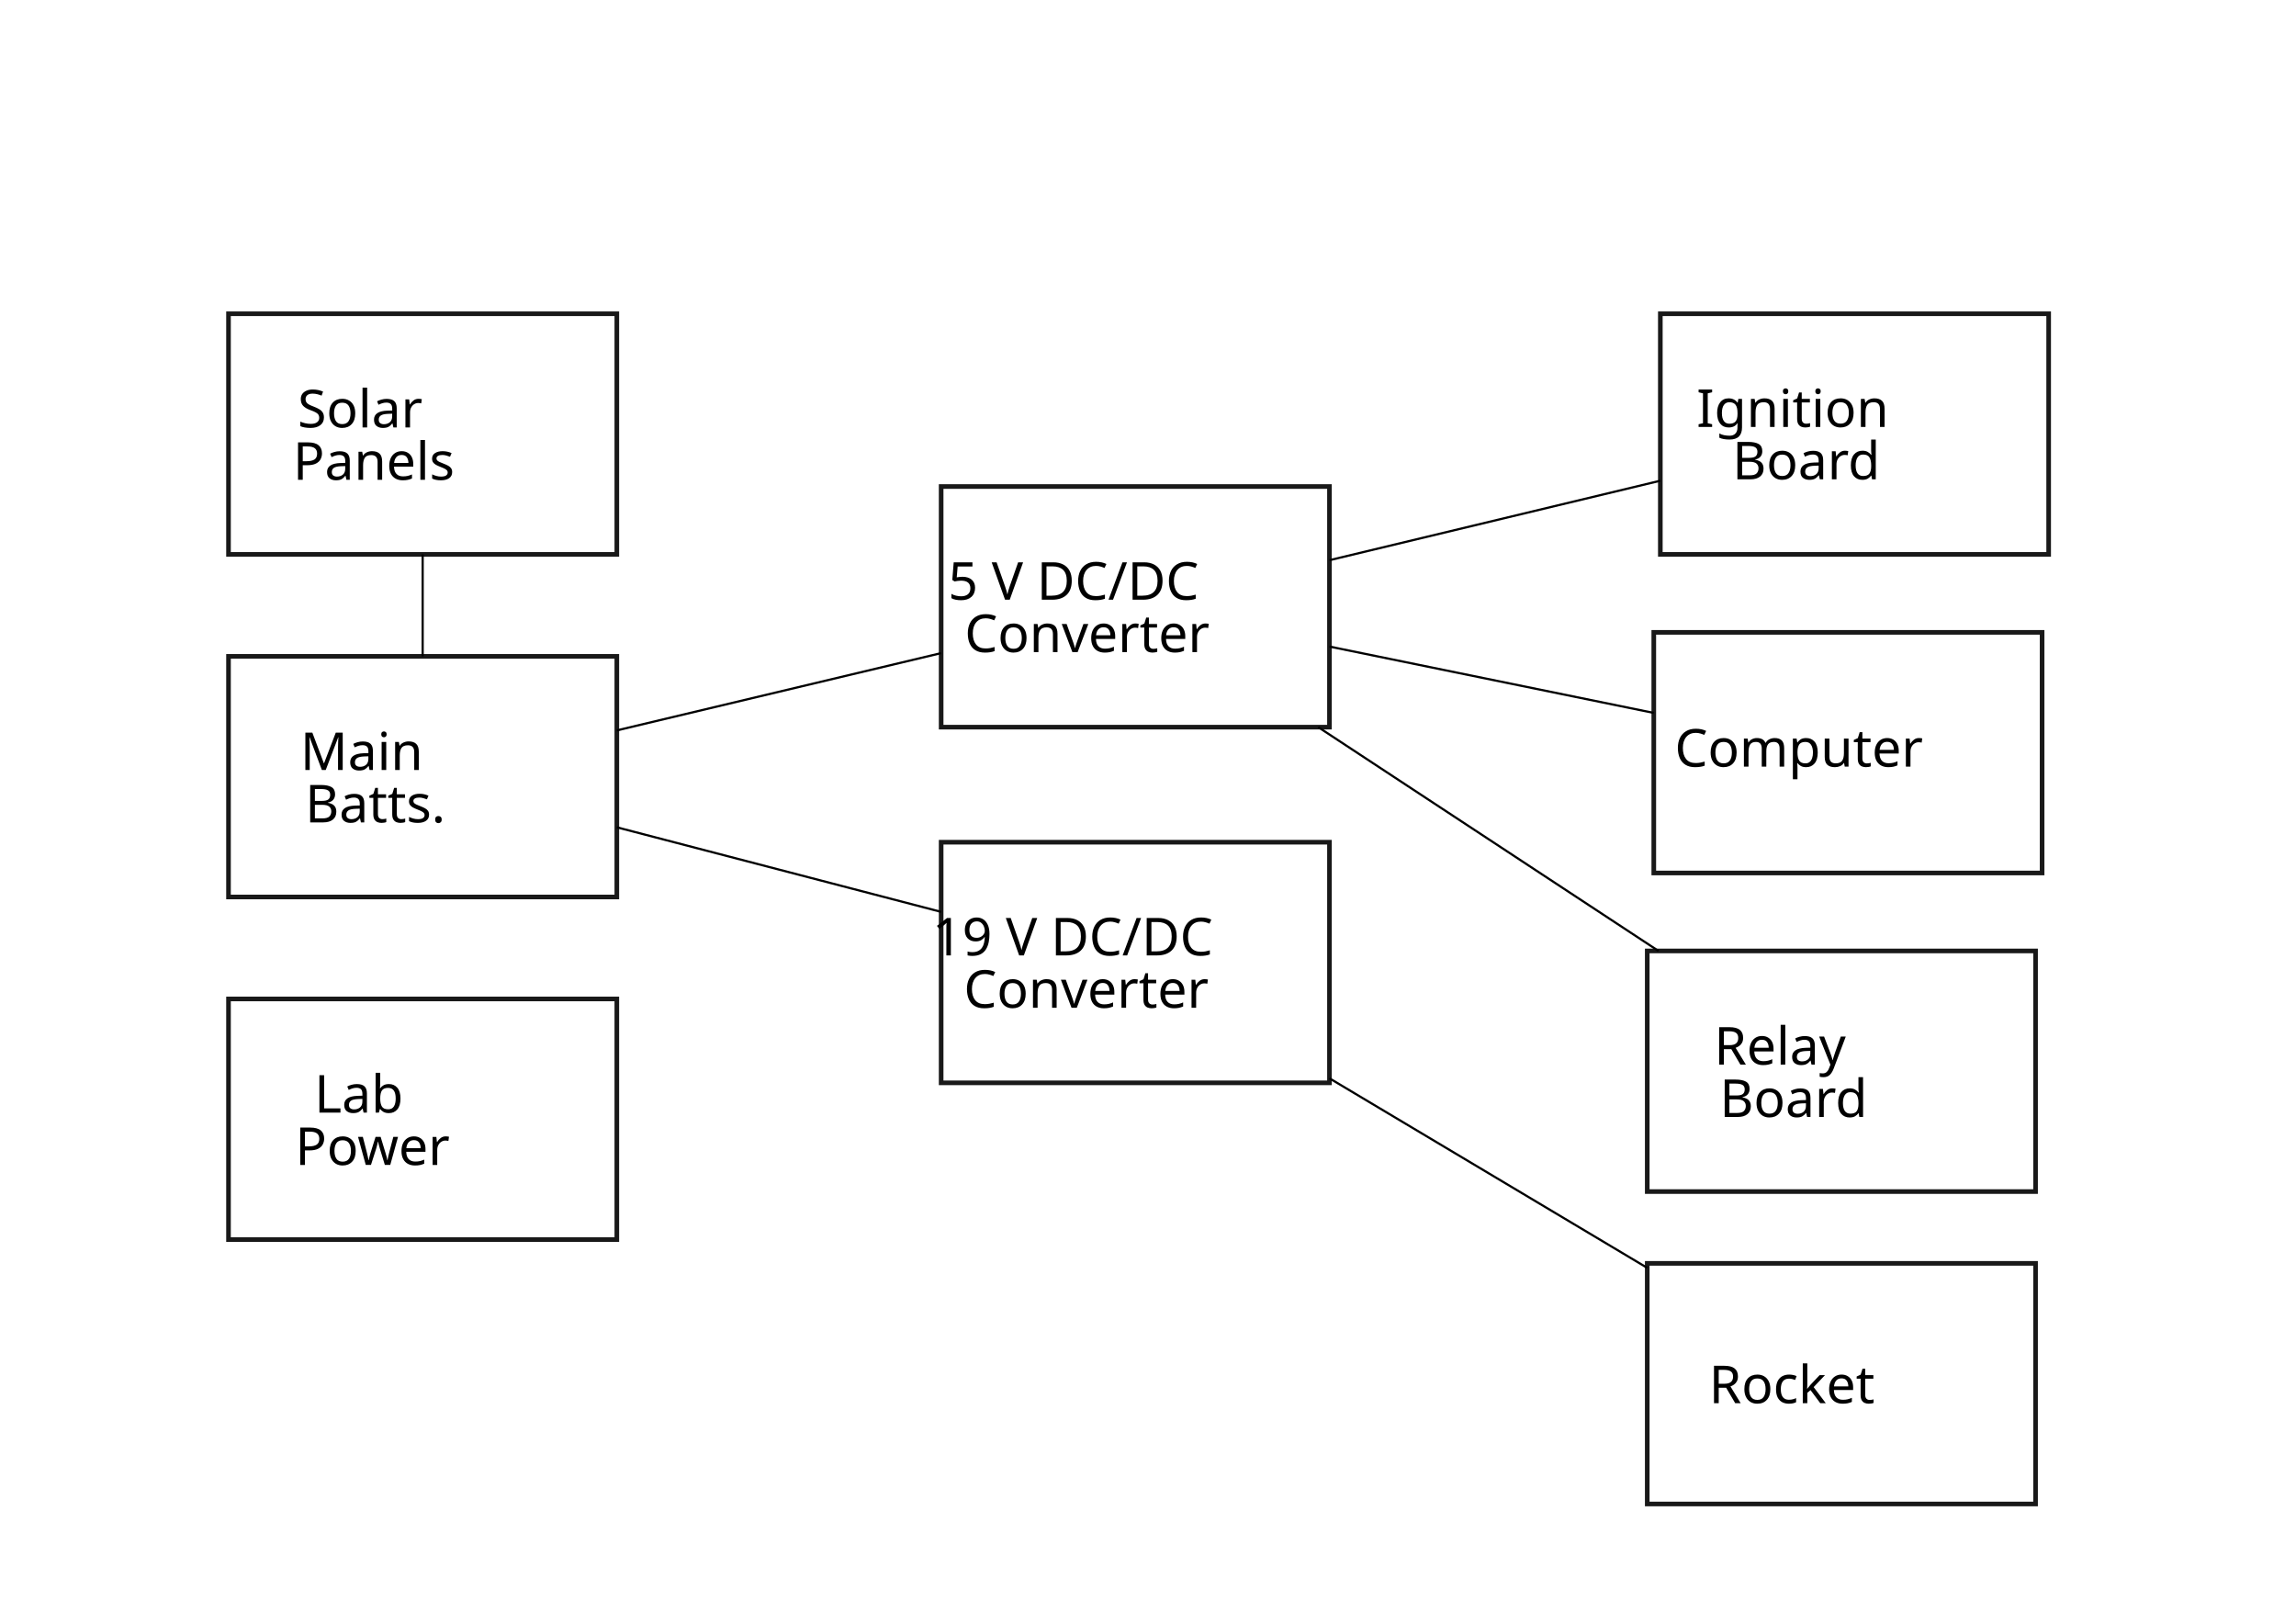
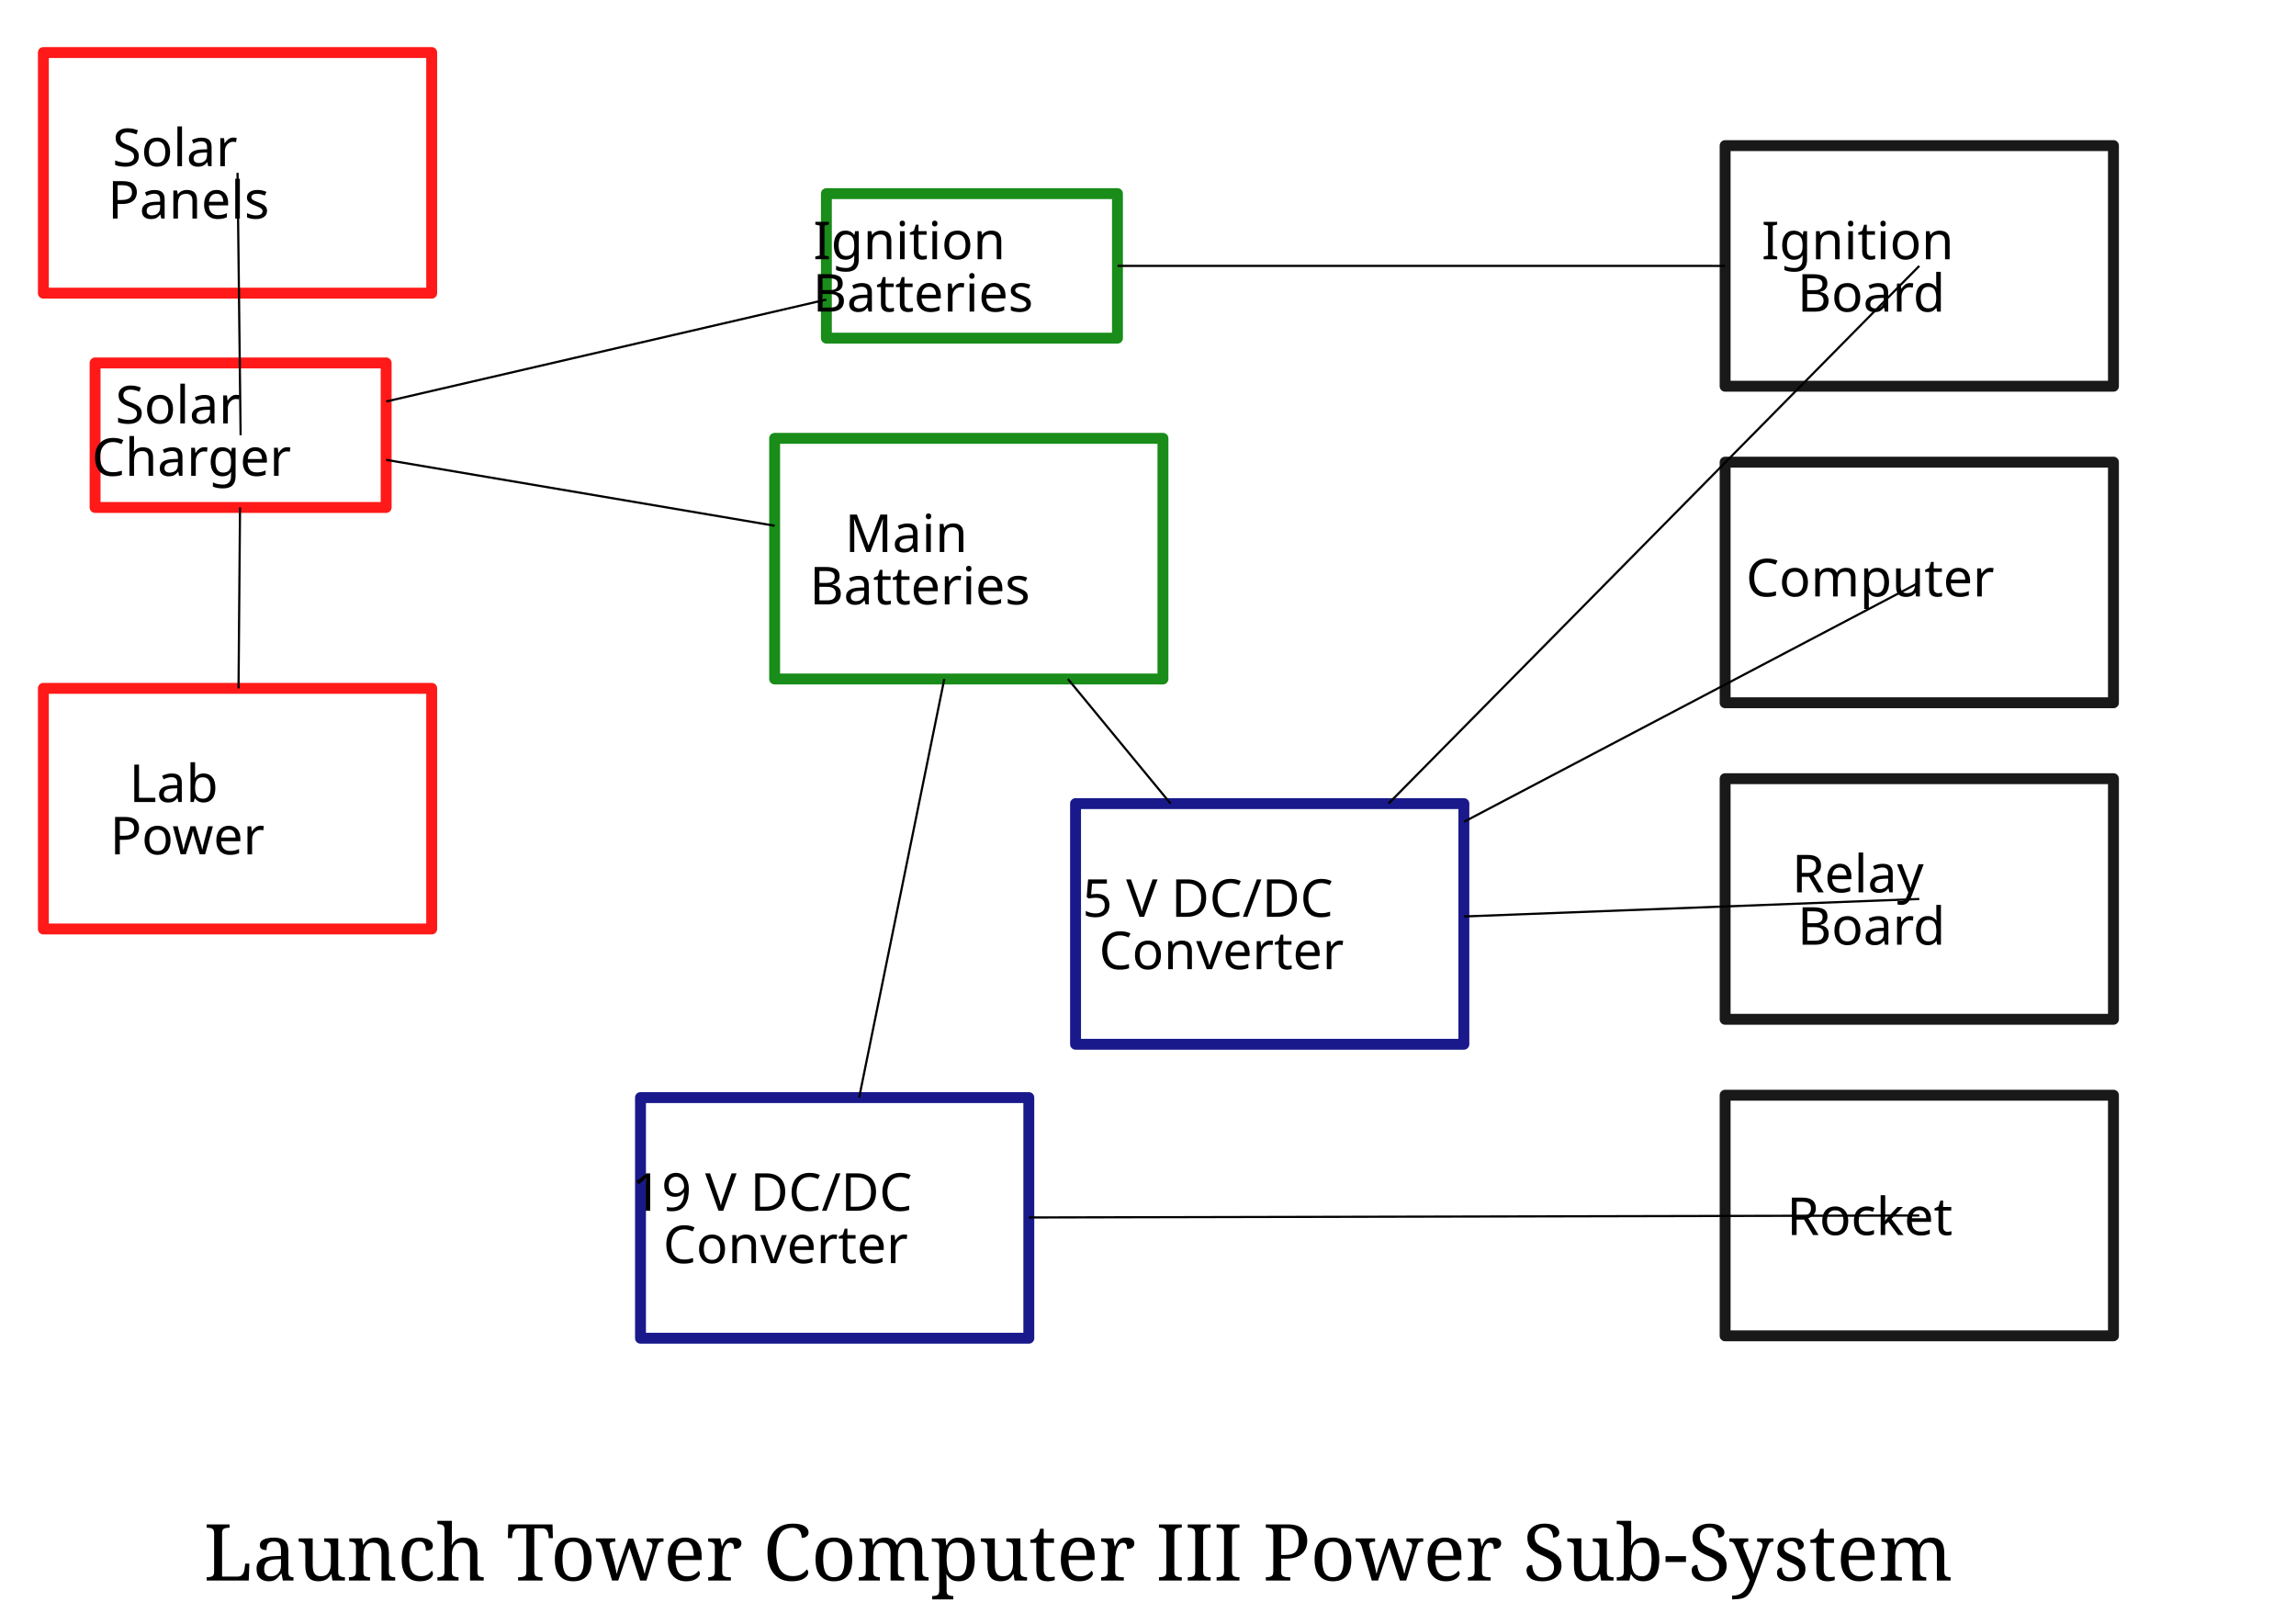
<svg xmlns="http://www.w3.org/2000/svg" width="1052.362" height="744.094" id="svg2" version="1.1">
  <defs id="defs4" />
  <g id="layer1" transform="translate(0,-308.2677)">
-     <g id="g3860" transform="translate(12,29)">
-       <rect y="423.055" x="92.733" height="110.272" width="177.986" id="rect2985" style="opacity:0.9;fill:none;stroke:#000000;stroke-width:2.118;stroke-linecap:butt;stroke-linejoin:miter;stroke-miterlimit:4;stroke-opacity:1;stroke-dasharray:none;stroke-dashoffset:0" />
-       <text id="text3755" y="475.139" x="181.141" style="font-size:24px;font-style:normal;font-variant:normal;font-weight:normal;font-stretch:normal;text-align:center;line-height:100%;letter-spacing:0px;word-spacing:0px;writing-mode:lr-tb;text-anchor:middle;fill:#000000;fill-opacity:1;stroke:none;font-family:Sans;-inkscape-font-specification:Sans" xml:space="preserve">
-         <tspan y="475.139" x="181.141" id="tspan3757">Solar</tspan>
-         <tspan id="tspan3759" y="499.139" x="181.141">Panels</tspan>
+     <g id="g4067" transform="translate(61.60409,145.3163)">
+       <rect y="531.226" x="431.37" height="110.272" width="177.986" id="rect2985-5" style="opacity:0.9;fill:none;stroke:#000080;stroke-width:5;stroke-linecap:butt;stroke-linejoin:round;stroke-miterlimit:4;stroke-opacity:1;stroke-dasharray:none;stroke-dashoffset:0" />
+       <text id="text3755-7" y="583.099" x="520.1" style="font-size:24px;font-style:normal;font-variant:normal;font-weight:normal;font-stretch:normal;text-align:center;line-height:100%;letter-spacing:0px;word-spacing:0px;writing-mode:lr-tb;text-anchor:middle;fill:#000000;fill-opacity:1;stroke:none;font-family:Sans;-inkscape-font-specification:Sans" xml:space="preserve">
+         <tspan id="tspan3759-9" y="583.099" x="520.1">5 V DC/DC</tspan>
+         <tspan id="tspan3854" y="607.099" x="520.1">Converter</tspan>
      </text>
    </g>
-     <g id="g3878" transform="translate(19,29)">
-       <rect style="opacity:0.9;fill:none;stroke:#000000;stroke-width:2.118;stroke-linecap:butt;stroke-linejoin:miter;stroke-miterlimit:4;stroke-opacity:1;stroke-dasharray:none;stroke-dashoffset:0" id="rect3761" width="177.986" height="110.272" x="85.733" y="737.055" />
-       <text xml:space="preserve" style="font-size:24px;font-style:normal;font-variant:normal;font-weight:normal;font-stretch:normal;text-align:center;line-height:100%;letter-spacing:0px;word-spacing:0px;writing-mode:lr-tb;text-anchor:middle;fill:#000000;fill-opacity:1;stroke:none;font-family:Sans;-inkscape-font-specification:Sans" x="173.56" y="789.139" id="text3763">
-         <tspan x="173.56" y="789.139" id="tspan3767">Lab</tspan>
-         <tspan id="tspan3771" x="173.56" y="813.139">Power</tspan>
+     <g id="g4061" transform="translate(-137.8,117.0321)">
+       <rect y="694.226" x="431.37" height="110.272" width="177.986" id="rect2985-4" style="opacity:0.9;fill:none;stroke:#000080;stroke-width:5;stroke-linecap:butt;stroke-linejoin:round;stroke-miterlimit:4;stroke-opacity:1;stroke-dasharray:none;stroke-dashoffset:0" />
+       <text id="text3755-6" y="746.099" x="519.707" style="font-size:24px;font-style:normal;font-variant:normal;font-weight:normal;font-stretch:normal;text-align:center;line-height:100%;letter-spacing:0px;word-spacing:0px;writing-mode:lr-tb;text-anchor:middle;fill:#000000;fill-opacity:1;stroke:none;font-family:Sans;-inkscape-font-specification:Sans" xml:space="preserve">
+         <tspan id="tspan3759-6" y="746.099" x="519.707">19 V DC/DC</tspan>
+         <tspan id="tspan3858" y="770.099" x="519.707">Converter</tspan>
      </text>
    </g>
-     <g id="g3866" transform="translate(19,36)">
-       <rect style="opacity:0.9;fill:none;stroke:#000000;stroke-width:2.118;stroke-linecap:butt;stroke-linejoin:miter;stroke-miterlimit:4;stroke-opacity:1;stroke-dasharray:none;stroke-dashoffset:0" id="rect3773" width="177.986" height="110.272" x="85.733" y="573.055" />
-       <text xml:space="preserve" style="font-size:24px;font-style:normal;font-variant:normal;font-weight:normal;font-stretch:normal;text-align:center;line-height:100%;letter-spacing:0px;word-spacing:0px;writing-mode:lr-tb;text-anchor:middle;fill:#000000;fill-opacity:1;stroke:none;font-family:Sans;-inkscape-font-specification:Sans" x="174.849" y="625.139" id="text3775">
-         <tspan x="174.849" y="625.139" id="tspan3779">Main</tspan>
-         <tspan id="tspan3783" x="174.849" y="649.139">Batts.</tspan>
+     <g id="g4299">
+       <rect y="374.994" x="790.705" height="110.272" width="177.986" id="rect2985-5-6" style="opacity:0.9;fill:none;stroke:#000000;stroke-width:5;stroke-linecap:butt;stroke-linejoin:round;stroke-miterlimit:4;stroke-opacity:1;stroke-dasharray:none;stroke-dashoffset:0" />
+       <text id="text3755-7-3" y="427.077" x="879.552" style="font-size:24px;font-style:normal;font-variant:normal;font-weight:normal;font-stretch:normal;text-align:center;line-height:100%;letter-spacing:0px;word-spacing:0px;writing-mode:lr-tb;text-anchor:middle;fill:#000000;fill-opacity:1;stroke:none;font-family:Sans;-inkscape-font-specification:Sans" xml:space="preserve">
+         <tspan id="tspan3854-3" y="427.077" x="879.552">Ignition</tspan>
+         <tspan y="451.077" x="879.552" id="tspan3922">Board</tspan>
      </text>
    </g>
-     <g id="g3872" transform="translate(13.36322,29)">
-       <rect y="502.226" x="418.007" height="110.272" width="177.986" id="rect2985-5" style="opacity:0.9;fill:none;stroke:#000000;stroke-width:2.118;stroke-linecap:butt;stroke-linejoin:miter;stroke-miterlimit:4;stroke-opacity:1;stroke-dasharray:none;stroke-dashoffset:0" />
-       <text id="text3755-7" y="554.099" x="506.736" style="font-size:24px;font-style:normal;font-variant:normal;font-weight:normal;font-stretch:normal;text-align:center;line-height:100%;letter-spacing:0px;word-spacing:0px;writing-mode:lr-tb;text-anchor:middle;fill:#000000;fill-opacity:1;stroke:none;font-family:Sans;-inkscape-font-specification:Sans" xml:space="preserve">
-         <tspan id="tspan3759-9" y="554.099" x="506.736">5 V DC/DC</tspan>
-         <tspan id="tspan3854" y="578.099" x="506.736">Converter</tspan>
+     <g id="g4305">
+       <rect y="520.051" x="790.705" height="110.272" width="177.986" id="rect2985-5-6-7" style="opacity:0.9;fill:none;stroke:#000000;stroke-width:5;stroke-linecap:butt;stroke-linejoin:round;stroke-miterlimit:4;stroke-opacity:1;stroke-dasharray:none;stroke-dashoffset:0" />
+       <text id="text3755-7-3-4" y="581.597" x="879.036" style="font-size:24px;font-style:normal;font-variant:normal;font-weight:normal;font-stretch:normal;text-align:center;line-height:100%;letter-spacing:0px;word-spacing:0px;writing-mode:lr-tb;text-anchor:middle;fill:#000000;fill-opacity:1;stroke:none;font-family:Sans;-inkscape-font-specification:Sans" xml:space="preserve">
+         <tspan y="581.597" x="879.036" id="tspan3922-7">Computer</tspan>
      </text>
    </g>
-     <g id="g3884" transform="translate(30.36322,29)">
-       <rect y="665.226" x="401.007" height="110.272" width="177.986" id="rect2985-4" style="opacity:0.9;fill:none;stroke:#000000;stroke-width:2.118;stroke-linecap:butt;stroke-linejoin:miter;stroke-miterlimit:4;stroke-opacity:1;stroke-dasharray:none;stroke-dashoffset:0" />
-       <text id="text3755-6" y="717.099" x="489.344" style="font-size:24px;font-style:normal;font-variant:normal;font-weight:normal;font-stretch:normal;text-align:center;line-height:100%;letter-spacing:0px;word-spacing:0px;writing-mode:lr-tb;text-anchor:middle;fill:#000000;fill-opacity:1;stroke:none;font-family:Sans;-inkscape-font-specification:Sans" xml:space="preserve">
-         <tspan id="tspan3759-6" y="717.099" x="489.344">19 V DC/DC</tspan>
-         <tspan id="tspan3858" y="741.099" x="489.344">Converter</tspan>
+     <g id="g4310">
+       <rect y="665.108" x="790.705" height="110.272" width="177.986" id="rect2985-5-6-73" style="opacity:0.9;fill:none;stroke:#000000;stroke-width:5;stroke-linecap:butt;stroke-linejoin:round;stroke-miterlimit:4;stroke-opacity:1;stroke-dasharray:none;stroke-dashoffset:0" />
+       <text id="text3755-7-3-3" y="717.191" x="879.611" style="font-size:24px;font-style:normal;font-variant:normal;font-weight:normal;font-stretch:normal;text-align:center;line-height:100%;letter-spacing:0px;word-spacing:0px;writing-mode:lr-tb;text-anchor:middle;fill:#000000;fill-opacity:1;stroke:none;font-family:Sans;-inkscape-font-specification:Sans" xml:space="preserve">
+         <tspan id="tspan3854-3-0" y="717.191" x="879.611">Relay</tspan>
+         <tspan y="741.191" x="879.611" id="tspan3922-1">Board</tspan>
      </text>
    </g>
-     <g id="g3924" transform="translate(343,-50.17072)">
-       <rect y="502.226" x="418.007" height="110.272" width="177.986" id="rect2985-5-6" style="opacity:0.9;fill:none;stroke:#000000;stroke-width:2.118;stroke-linecap:butt;stroke-linejoin:miter;stroke-miterlimit:4;stroke-opacity:1;stroke-dasharray:none;stroke-dashoffset:0" />
-       <text id="text3755-7-3" y="554.099" x="506.736" style="font-size:24px;font-style:normal;font-variant:normal;font-weight:normal;font-stretch:normal;text-align:center;line-height:100%;letter-spacing:0px;word-spacing:0px;writing-mode:lr-tb;text-anchor:middle;fill:#000000;fill-opacity:1;stroke:none;font-family:Sans;-inkscape-font-specification:Sans" xml:space="preserve">
-         <tspan id="tspan3854-3" y="554.099" x="506.736">Ignition</tspan>
-         <tspan y="578.099" x="506.736" id="tspan3922">Board</tspan>
+     <g id="g4316">
+       <rect y="810.165" x="790.705" height="110.272" width="177.986" id="rect2985-5-6-73-6" style="opacity:0.9;fill:none;stroke:#000000;stroke-width:5;stroke-linecap:butt;stroke-linejoin:round;stroke-miterlimit:4;stroke-opacity:1;stroke-dasharray:none;stroke-dashoffset:0" />
+       <text id="text3755-7-3-3-6" y="874.248" x="878.814" style="font-size:24px;font-style:normal;font-variant:normal;font-weight:normal;font-stretch:normal;text-align:center;line-height:100%;letter-spacing:0px;word-spacing:0px;writing-mode:lr-tb;text-anchor:middle;fill:#000000;fill-opacity:1;stroke:none;font-family:Sans;-inkscape-font-specification:Sans" xml:space="preserve">
+         <tspan y="874.248" x="878.814" id="tspan3922-1-7">Rocket</tspan>
      </text>
    </g>
-     <g id="g3980" transform="translate(18,-44.17071)">
-       <rect y="642.226" x="740.007" height="110.272" width="177.986" id="rect2985-5-6-7" style="opacity:0.9;fill:none;stroke:#000000;stroke-width:2.118;stroke-linecap:butt;stroke-linejoin:miter;stroke-miterlimit:4;stroke-opacity:1;stroke-dasharray:none;stroke-dashoffset:0" />
-       <text id="text3755-7-3-4" y="703.772" x="828.338" style="font-size:24px;font-style:normal;font-variant:normal;font-weight:normal;font-stretch:normal;text-align:center;line-height:100%;letter-spacing:0px;word-spacing:0px;writing-mode:lr-tb;text-anchor:middle;fill:#000000;fill-opacity:1;stroke:none;font-family:Sans;-inkscape-font-specification:Sans" xml:space="preserve">
-         <tspan y="703.772" x="828.338" id="tspan3922-7">Computer</tspan>
+     <g id="g4237">
+       <rect y="332.342" x="19.88" height="110.272" width="177.986" id="rect2985" style="opacity:0.9;fill:none;stroke:#ff0000;stroke-width:5;stroke-linecap:butt;stroke-linejoin:round;stroke-miterlimit:4;stroke-opacity:1;stroke-dasharray:none;stroke-dashoffset:0" />
+       <text id="text3755" y="384.425" x="108.288" style="font-size:24px;font-style:normal;font-variant:normal;font-weight:normal;font-stretch:normal;text-align:center;line-height:100%;letter-spacing:0px;word-spacing:0px;writing-mode:lr-tb;text-anchor:middle;fill:#000000;fill-opacity:1;stroke:none;font-family:Sans;-inkscape-font-specification:Sans" xml:space="preserve">
+         <tspan y="384.425" x="108.288" id="tspan3757">Solar</tspan>
+         <tspan id="tspan3759" y="408.425" x="108.288">Panels</tspan>
      </text>
    </g>
-     <g id="g4019" transform="translate(17,-42.17071)">
-       <rect y="786.226" x="738.007" height="110.272" width="177.986" id="rect2985-5-6-73" style="opacity:0.9;fill:none;stroke:#000000;stroke-width:2.118;stroke-linecap:butt;stroke-linejoin:miter;stroke-miterlimit:4;stroke-opacity:1;stroke-dasharray:none;stroke-dashoffset:0" />
-       <text id="text3755-7-3-3" y="838.309" x="826.912" style="font-size:24px;font-style:normal;font-variant:normal;font-weight:normal;font-stretch:normal;text-align:center;line-height:100%;letter-spacing:0px;word-spacing:0px;writing-mode:lr-tb;text-anchor:middle;fill:#000000;fill-opacity:1;stroke:none;font-family:Sans;-inkscape-font-specification:Sans" xml:space="preserve">
-         <tspan id="tspan3854-3-0" y="838.309" x="826.912">Relay</tspan>
-         <tspan y="862.309" x="826.912" id="tspan3922-1">Board</tspan>
+     <g id="g4249" transform="translate(-4.242641,-16.97056)">
+       <rect style="opacity:0.9;fill:none;stroke:#ff0000;stroke-width:5;stroke-linecap:butt;stroke-linejoin:round;stroke-miterlimit:4;stroke-opacity:1;stroke-dasharray:none;stroke-dashoffset:0" id="rect3761" width="177.986" height="110.272" x="24.123" y="640.685" />
+       <text xml:space="preserve" style="font-size:24px;font-style:normal;font-variant:normal;font-weight:normal;font-stretch:normal;text-align:center;line-height:100%;letter-spacing:0px;word-spacing:0px;writing-mode:lr-tb;text-anchor:middle;fill:#000000;fill-opacity:1;stroke:none;font-family:Sans;-inkscape-font-specification:Sans" x="111.95" y="692.768" id="text3763">
+         <tspan x="111.95" y="692.768" id="tspan3767">Lab</tspan>
+         <tspan id="tspan3771" x="111.95" y="716.768">Power</tspan>
      </text>
    </g>
-     <path style="fill:none;stroke:#000000;stroke-width:1px;stroke-linecap:butt;stroke-linejoin:miter;stroke-opacity:1" d="m 193.726,254.06 0,46.728" id="path4109" transform="translate(0,308.2677)" />
-     <path style="fill:none;stroke:#000000;stroke-width:1px;stroke-linecap:butt;stroke-linejoin:miter;stroke-opacity:1" d="M 282.72,334.719 431.37,299.299" id="path4111" transform="translate(0,308.2677)" />
-     <path style="fill:none;stroke:#000000;stroke-width:1px;stroke-linecap:butt;stroke-linejoin:miter;stroke-opacity:1" d="m 282.72,379.129 148.65,38.761" id="path4113" transform="translate(0,308.2677)" />
-     <path style="fill:none;stroke:#000000;stroke-width:1px;stroke-linecap:butt;stroke-linejoin:miter;stroke-opacity:1" d="M 609.356,256.721 761.007,220.298" id="path4115" transform="translate(0,308.2677)" />
-     <path style="fill:none;stroke:#000000;stroke-width:1px;stroke-linecap:butt;stroke-linejoin:miter;stroke-opacity:1" d="m 609.356,296.302 148.65,30.414" id="path4117" transform="translate(0,308.2677)" />
-     <path style="fill:none;stroke:#000000;stroke-width:1px;stroke-linecap:butt;stroke-linejoin:miter;stroke-opacity:1" d="M 604.205,333.231 760.158,435.788" id="path4119" transform="translate(0,308.2677)" />
-     <g id="g4157">
-       <rect y="887.226" x="755.007" height="110.272" width="177.986" id="rect2985-5-6-73-6" style="opacity:0.9;fill:none;stroke:#000000;stroke-width:2.118;stroke-linecap:butt;stroke-linejoin:miter;stroke-miterlimit:4;stroke-opacity:1;stroke-dasharray:none;stroke-dashoffset:0" />
-       <text id="text3755-7-3-3-6" y="951.309" x="843.115" style="font-size:24px;font-style:normal;font-variant:normal;font-weight:normal;font-stretch:normal;text-align:center;line-height:100%;letter-spacing:0px;word-spacing:0px;writing-mode:lr-tb;text-anchor:middle;fill:#000000;fill-opacity:1;stroke:none;font-family:Sans;-inkscape-font-specification:Sans" xml:space="preserve">
-         <tspan y="951.309" x="843.115" id="tspan3922-1-7">Rocket</tspan>
+     <g id="g4293" transform="translate(-25.45584,50.91169)">
+       <rect style="opacity:0.9;fill:none;stroke:#008000;stroke-width:5;stroke-linecap:butt;stroke-linejoin:round;stroke-miterlimit:4;stroke-opacity:1;stroke-dasharray:none;stroke-dashoffset:0" id="rect3773" width="177.986" height="110.272" x="380.505" y="458.237" />
+       <text xml:space="preserve" style="font-size:24px;font-style:normal;font-variant:normal;font-weight:normal;font-stretch:normal;text-align:center;line-height:100%;letter-spacing:0px;word-spacing:0px;writing-mode:lr-tb;text-anchor:middle;fill:#000000;fill-opacity:1;stroke:none;font-family:Sans;-inkscape-font-specification:Sans" x="468.912" y="510.32" id="text3775">
+         <tspan x="468.912" y="510.32" id="tspan3779">Main</tspan>
+         <tspan id="tspan3783" x="468.912" y="534.32">Batteries</tspan>
      </text>
    </g>
-     <path style="fill:none;stroke:#000000;stroke-width:1px;stroke-linecap:butt;stroke-linejoin:miter;stroke-opacity:1" d="m 609.356,494.165 145.65,86.858" id="path4162" transform="translate(0,308.2677)" />
+     <g id="g4243">
+       <rect y="474.587" x="43.582" height="66.228" width="133.412" id="rect2985-9" style="opacity:0.9;fill:none;stroke:#ff0000;stroke-width:5;stroke-linecap:butt;stroke-linejoin:round;stroke-miterlimit:4;stroke-opacity:1;stroke-dasharray:none;stroke-dashoffset:0" />
+       <text id="text3755-0" y="502.322" x="109.626" style="font-size:24px;font-style:normal;font-variant:normal;font-weight:normal;font-stretch:normal;text-align:center;line-height:100%;letter-spacing:0px;word-spacing:0px;writing-mode:lr-tb;text-anchor:middle;fill:#000000;fill-opacity:1;stroke:none;font-family:Sans;-inkscape-font-specification:Sans" xml:space="preserve">
+         <tspan y="502.322" x="109.626" id="tspan3757-2">Solar</tspan>
+         <tspan id="tspan3759-3" y="526.322" x="109.626">Charger</tspan>
+       </text>
+     </g>
+     <path style="fill:none;stroke:#000000;stroke-width:1px;stroke-linecap:butt;stroke-linejoin:miter;stroke-opacity:1" d="M 636.405,368.275 879.698,121.863" id="path4175" transform="translate(0,308.2677)" />
+     <path style="fill:none;stroke:#000000;stroke-width:1px;stroke-linecap:butt;stroke-linejoin:miter;stroke-opacity:1" d="M 670.96,376.635 879.698,266.919" id="path4177" transform="translate(0,308.2677)" />
+     <path style="fill:none;stroke:#000000;stroke-width:1px;stroke-linecap:butt;stroke-linejoin:miter;stroke-opacity:1" d="m 670.96,419.993 208.738,-8.017" id="path4179" transform="translate(0,308.2677)" />
+     <path style="fill:none;stroke:#000000;stroke-width:1px;stroke-linecap:butt;stroke-linejoin:miter;stroke-opacity:1" d="M 471.556,557.931 879.698,557.033" id="path4181" transform="translate(0,308.2677)" />
+     <path style="fill:none;stroke:#000000;stroke-width:1px;stroke-linecap:butt;stroke-linejoin:miter;stroke-opacity:1" d="m 108.874,79.21 1.414,120.223" id="path4183" transform="translate(0,308.2677)" />
+     <g id="g4287" transform="translate(-21.2132,56.56854)">
+       <rect style="opacity:0.9;fill:none;stroke:#008000;stroke-width:5;stroke-linecap:butt;stroke-linejoin:round;stroke-miterlimit:4;stroke-opacity:1;stroke-dasharray:none;stroke-dashoffset:0" id="rect3773-7" width="133.412" height="66.228" x="399.984" y="340.426" />
+       <text xml:space="preserve" style="font-size:24px;font-style:normal;font-variant:normal;font-weight:normal;font-stretch:normal;text-align:center;line-height:100%;letter-spacing:0px;word-spacing:0px;writing-mode:lr-tb;text-anchor:middle;fill:#000000;fill-opacity:1;stroke:none;font-family:Sans;-inkscape-font-specification:Sans" x="466.105" y="370.487" id="text3775-7">
+         <tspan x="466.105" y="370.487" id="tspan3779-9">Ignition</tspan>
+         <tspan id="tspan3783-7" x="466.105" y="394.487">Batteries</tspan>
+       </text>
+     </g>
+     <path style="fill:none;stroke:#000000;stroke-width:1px;stroke-linecap:butt;stroke-linejoin:miter;stroke-opacity:1" d="m 512.184,121.844 278.522,0.014" id="path4321" transform="translate(0,308.2677)" />
+     <path style="fill:none;stroke:#000000;stroke-width:1px;stroke-linecap:butt;stroke-linejoin:miter;stroke-opacity:1" d="m 489.472,311.153 47.066,57.122" id="path4323" transform="translate(0,308.2677)" />
+     <path style="fill:none;stroke:#000000;stroke-width:1px;stroke-linecap:butt;stroke-linejoin:miter;stroke-opacity:1" d="m 432.822,311.153 -39.039,191.838" id="path4325" transform="translate(0,308.2677)" />
+     <path style="fill:none;stroke:#000000;stroke-width:1px;stroke-linecap:butt;stroke-linejoin:miter;stroke-opacity:1" d="m 109.329,315.447 0.685,-82.9" id="path4327" transform="translate(0,308.2677)" />
+     <path style="fill:none;stroke:#000000;stroke-width:1px;stroke-linecap:butt;stroke-linejoin:miter;stroke-opacity:1" d="M 176.994,210.742 355.049,240.929" id="path4329" transform="translate(0,308.2677)" />
+     <path style="fill:none;stroke:#000000;stroke-width:1px;stroke-linecap:butt;stroke-linejoin:miter;stroke-opacity:1" d="M 176.994,183.992 378.771,137.282" id="path4331" transform="translate(0,308.2677)" />
+     <text xml:space="preserve" style="font-size:36px;font-style:normal;font-variant:normal;font-weight:normal;font-stretch:normal;text-align:center;line-height:100%;letter-spacing:0px;word-spacing:0px;writing-mode:lr-tb;text-anchor:middle;fill:#000000;fill-opacity:1;stroke:none;font-family:Serif;-inkscape-font-specification:Serif" x="517.602" y="1032.563" id="text4333">
+       <tspan id="tspan4335" x="517.602" y="1032.563">Launch Tower Computer III Power Sub-System</tspan>
+     </text>
  </g>
</svg>
